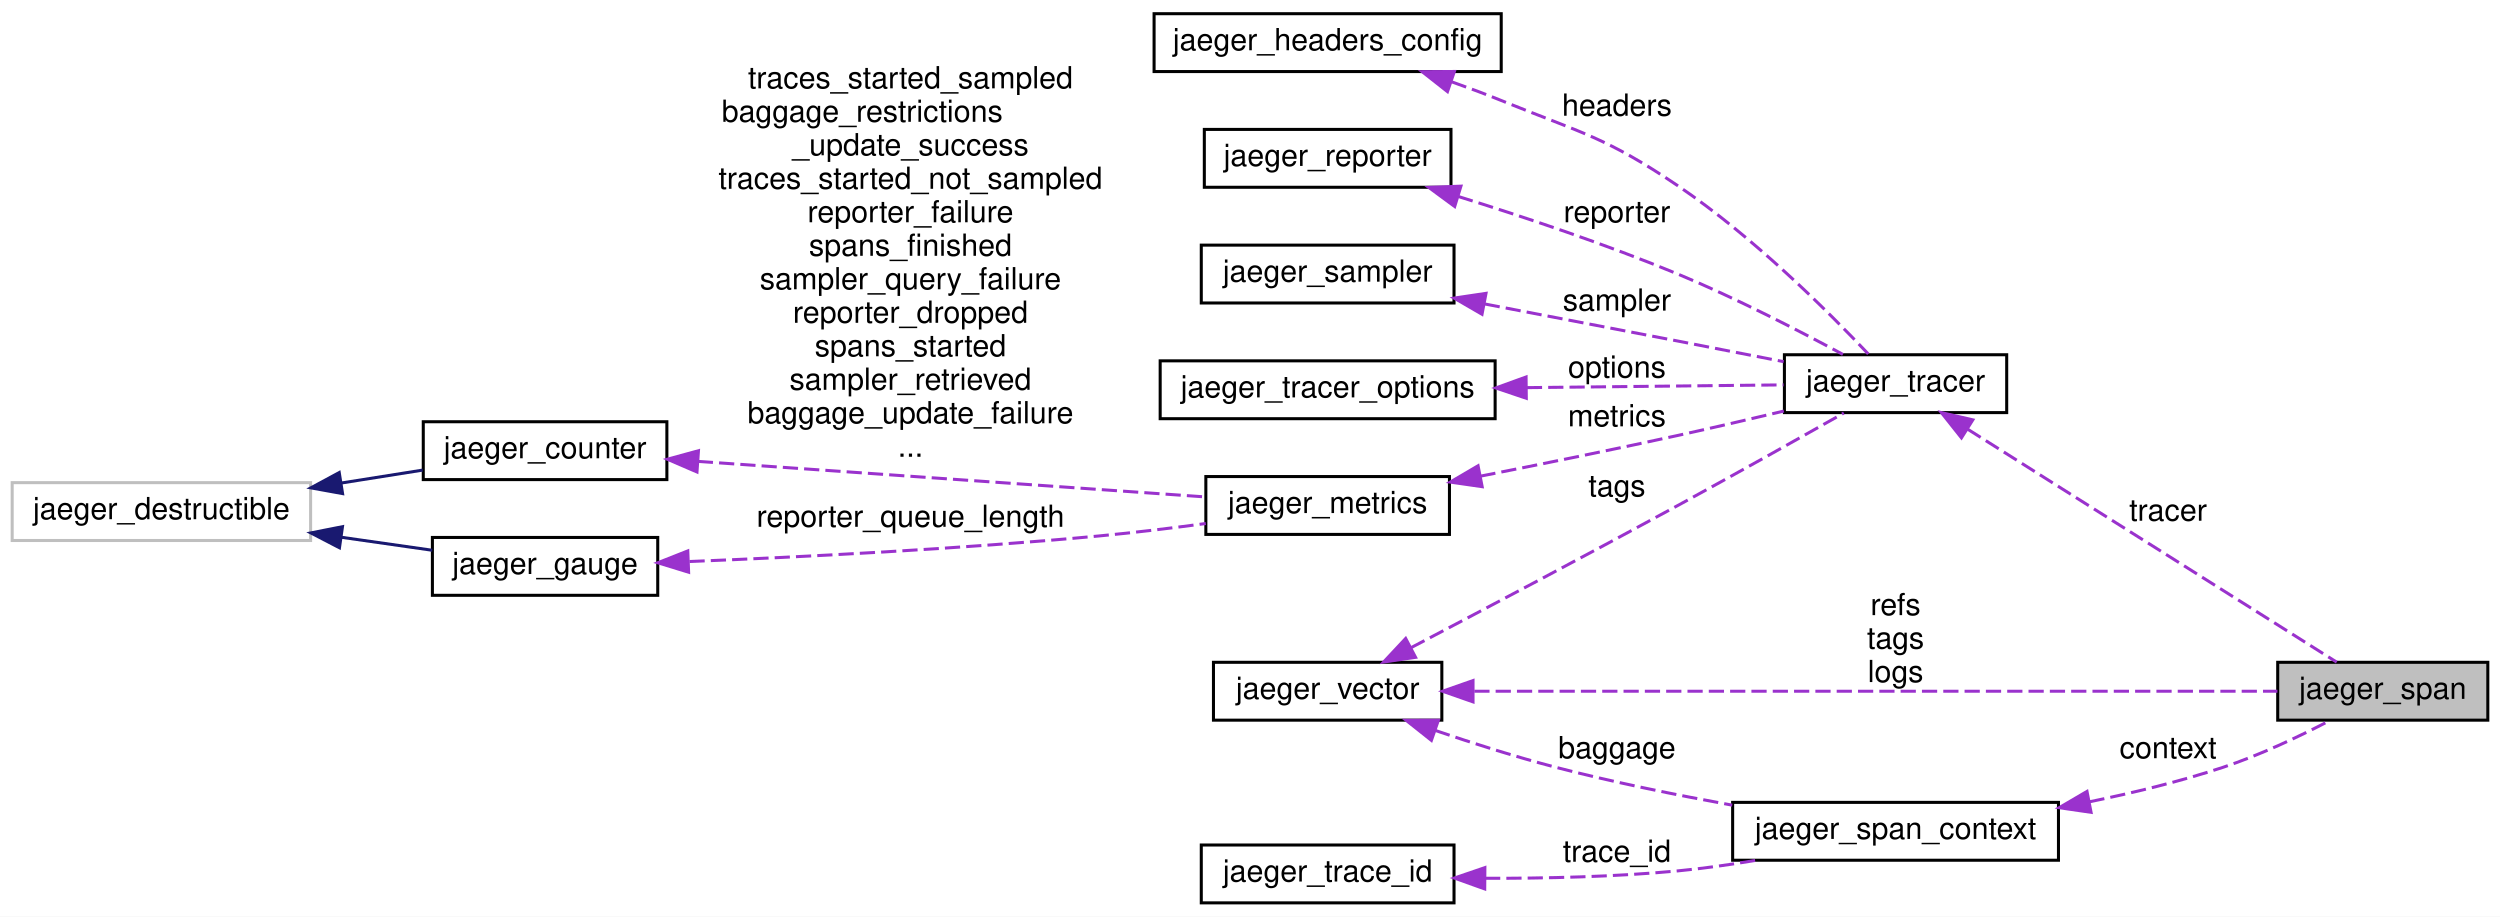
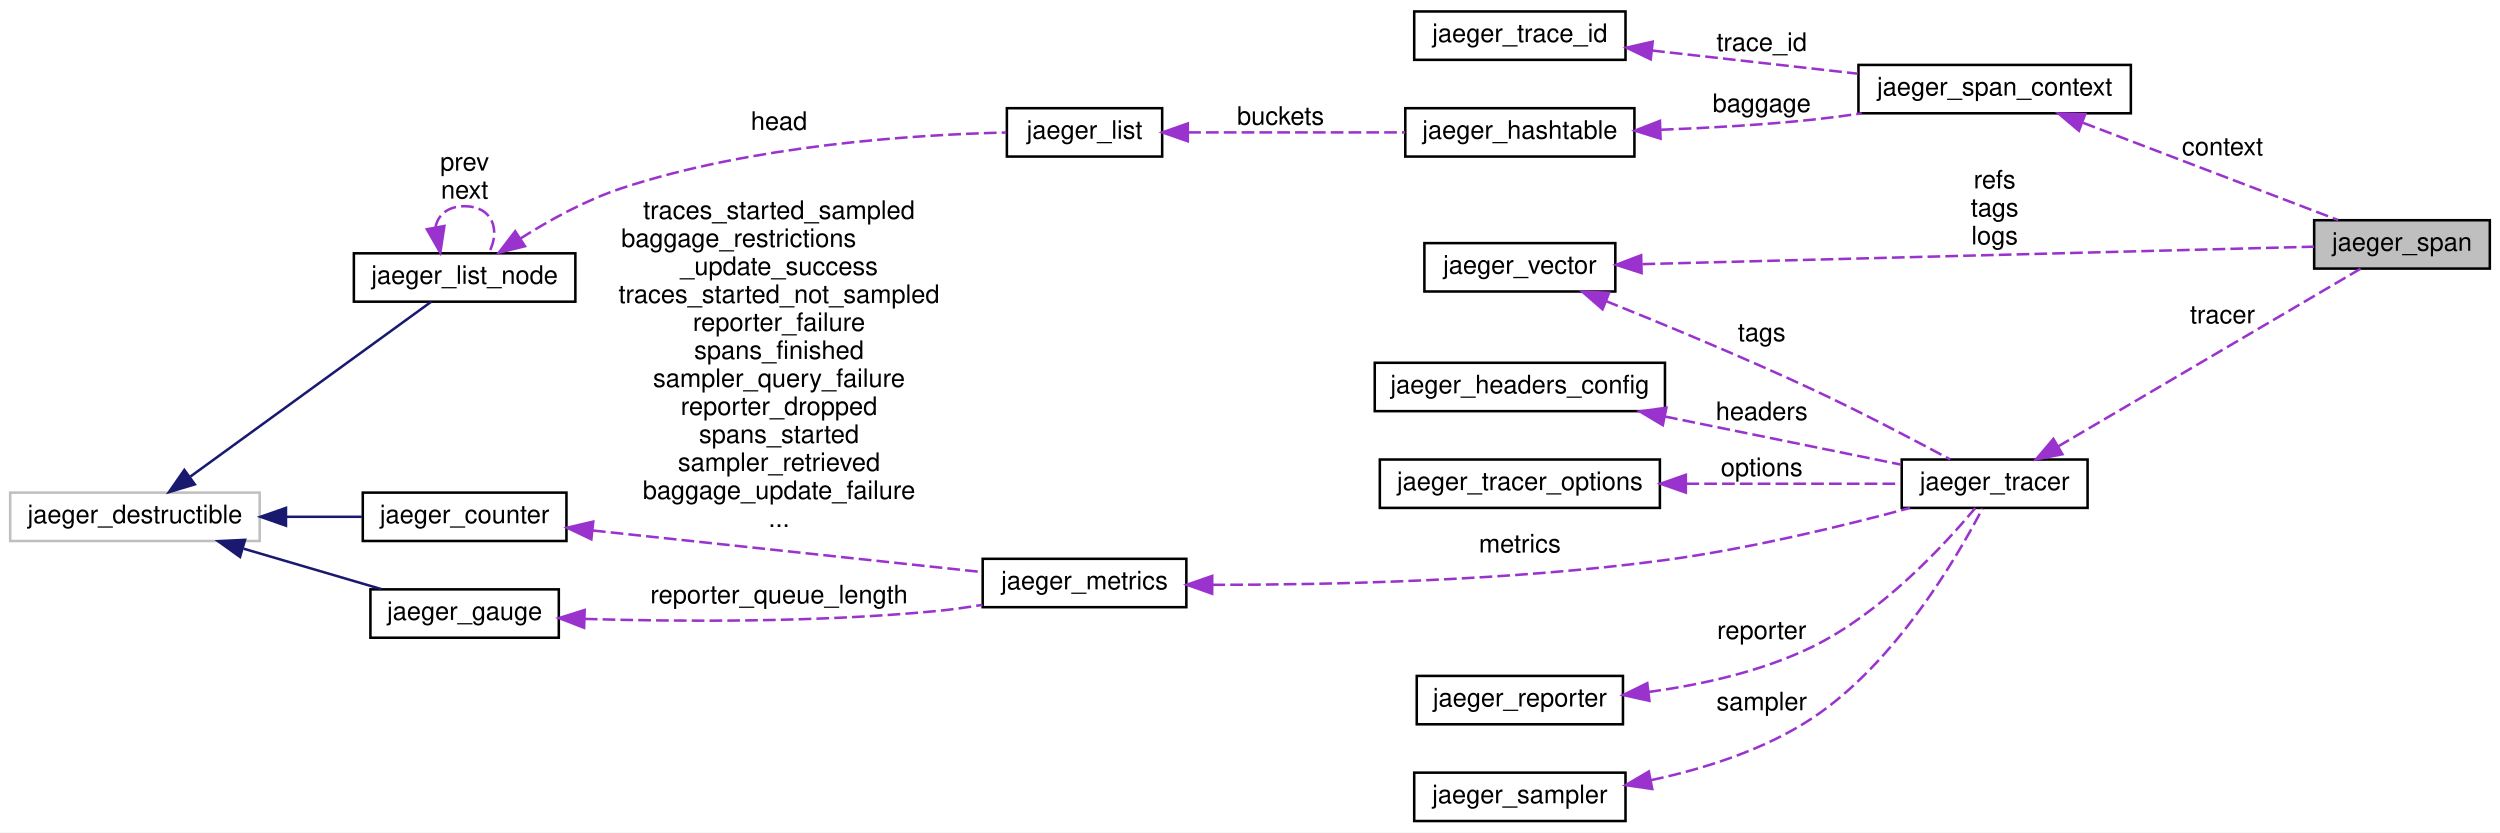
- <svg xmlns="http://www.w3.org/2000/svg" xmlns:xlink="http://www.w3.org/1999/xlink" width="821pt" height="301pt" viewBox="0.00 0.00 821.00 301.00">
-   <g id="graph0" class="graph" transform="scale(1 1) rotate(0) translate(4 297)">
-     <polygon fill="#ffffff" stroke="transparent" points="-4,4 -4,-297 817,-297 817,4 -4,4" />
+ <svg xmlns="http://www.w3.org/2000/svg" xmlns:xlink="http://www.w3.org/1999/xlink" width="982pt" height="327pt" viewBox="0.00 0.00 982.00 327.00">
+   <g id="graph0" class="graph" transform="scale(1 1) rotate(0) translate(4 323)">
+     <polygon fill="#ffffff" stroke="transparent" points="-4,4 -4,-323 978,-323 978,4 -4,4" />
    <g id="node1" class="node">
-       <polygon fill="#bfbfbf" stroke="#000000" points="744,-60.5 744,-79.5 813,-79.5 813,-60.5 744,-60.5" />
-       <text text-anchor="middle" x="778.5" y="-67.5" font-family="Helvetica,sans-Serif" font-size="10.00" fill="#000000">jaeger_span</text>
+       <polygon fill="#bfbfbf" stroke="#000000" points="905,-217.5 905,-236.5 974,-236.5 974,-217.5 905,-217.5" />
+       <text text-anchor="middle" x="939.5" y="-224.5" font-family="Helvetica,sans-Serif" font-size="10.00" fill="#000000">jaeger_span</text>
    </g>
    <g id="node2" class="node">
      <g id="a_node2">
        <a xlink:href="structjaeger__vector.html" target="_top" xlink:title="jaeger_vector">
-           <polygon fill="#ffffff" stroke="#000000" points="394.5,-60.5 394.5,-79.5 469.5,-79.5 469.5,-60.5 394.5,-60.5" />
-           <text text-anchor="middle" x="432" y="-67.5" font-family="Helvetica,sans-Serif" font-size="10.00" fill="#000000">jaeger_vector</text>
+           <polygon fill="#ffffff" stroke="#000000" points="555.5,-208.5 555.5,-227.5 630.5,-227.5 630.5,-208.5 555.5,-208.5" />
+           <text text-anchor="middle" x="593" y="-215.5" font-family="Helvetica,sans-Serif" font-size="10.00" fill="#000000">jaeger_vector</text>
        </a>
      </g>
    </g>
    <g id="edge1" class="edge">
-       <path fill="none" stroke="#9a32cd" stroke-dasharray="5,2" d="M480.166,-70C551.045,-70 681.746,-70 743.907,-70" />
-       <polygon fill="#9a32cd" stroke="#9a32cd" points="479.741,-66.5 469.741,-70 479.741,-73.5 479.741,-66.5" />
-       <text text-anchor="middle" x="618.5" y="-95" font-family="Helvetica,sans-Serif" font-size="10.00" fill="#000000"> refs</text>
-       <text text-anchor="middle" x="618.5" y="-84" font-family="Helvetica,sans-Serif" font-size="10.00" fill="#000000">tags</text>
-       <text text-anchor="middle" x="618.5" y="-73" font-family="Helvetica,sans-Serif" font-size="10.00" fill="#000000">logs</text>
+       <path fill="none" stroke="#9a32cd" stroke-dasharray="5,2" d="M641.167,-219.251C712.045,-221.092 842.746,-224.487 904.907,-226.101" />
+       <polygon fill="#9a32cd" stroke="#9a32cd" points="640.829,-215.741 630.741,-218.98 640.647,-222.739 640.829,-215.741" />
+       <text text-anchor="middle" x="779.5" y="-249" font-family="Helvetica,sans-Serif" font-size="10.00" fill="#000000"> refs</text>
+       <text text-anchor="middle" x="779.5" y="-238" font-family="Helvetica,sans-Serif" font-size="10.00" fill="#000000">tags</text>
+       <text text-anchor="middle" x="779.5" y="-227" font-family="Helvetica,sans-Serif" font-size="10.00" fill="#000000">logs</text>
    </g>
    <g id="node3" class="node">
      <g id="a_node3">
        <a xlink:href="structjaeger__tracer.html" target="_top" xlink:title="Tracer implementation. ">
-           <polygon fill="#ffffff" stroke="#000000" points="582,-161.5 582,-180.5 655,-180.5 655,-161.5 582,-161.5" />
-           <text text-anchor="middle" x="618.5" y="-168.5" font-family="Helvetica,sans-Serif" font-size="10.00" fill="#000000">jaeger_tracer</text>
+           <polygon fill="#ffffff" stroke="#000000" points="743,-123.5 743,-142.5 816,-142.5 816,-123.5 743,-123.5" />
+           <text text-anchor="middle" x="779.5" y="-130.5" font-family="Helvetica,sans-Serif" font-size="10.00" fill="#000000">jaeger_tracer</text>
        </a>
      </g>
    </g>
    <g id="edge9" class="edge">
-       <path fill="none" stroke="#9a32cd" stroke-dasharray="5,2" d="M459.374,-84.3C482.732,-96.555 517.173,-114.749 547,-131 565.735,-141.208 587.063,-153.186 601.512,-161.356" />
-       <polygon fill="#9a32cd" stroke="#9a32cd" points="460.874,-81.135 450.392,-79.594 457.625,-87.335 460.874,-81.135" />
-       <text text-anchor="middle" x="527" y="-134" font-family="Helvetica,sans-Serif" font-size="10.00" fill="#000000"> tags</text>
+       <path fill="none" stroke="#9a32cd" stroke-dasharray="5,2" d="M626.844,-204.725C649.923,-195.466 681.066,-182.564 708,-170 726.746,-161.255 747.715,-150.255 762.07,-142.53" />
+       <polygon fill="#9a32cd" stroke="#9a32cd" points="625.475,-201.503 617.483,-208.459 628.068,-208.005 625.475,-201.503" />
+       <text text-anchor="middle" x="688" y="-189" font-family="Helvetica,sans-Serif" font-size="10.00" fill="#000000"> tags</text>
+     </g>
+     <g id="edge2" class="edge">
+       <path fill="none" stroke="#9a32cd" stroke-dasharray="5,2" d="M804.369,-147.611C837.496,-167.072 895.174,-200.958 923.235,-217.444" />
+       <polygon fill="#9a32cd" stroke="#9a32cd" points="806.117,-144.578 795.722,-142.53 802.571,-150.614 806.117,-144.578" />
+       <text text-anchor="middle" x="869" y="-196" font-family="Helvetica,sans-Serif" font-size="10.00" fill="#000000"> tracer</text>
+     </g>
+     <g id="node4" class="node">
+       <g id="a_node4">
+         <a xlink:href="structjaeger__tracer__options.html" target="_top" xlink:title="Options that can be used to customize the tracer. ">
+           <polygon fill="#ffffff" stroke="#000000" points="538,-123.5 538,-142.5 648,-142.5 648,-123.5 538,-123.5" />
+           <text text-anchor="middle" x="593" y="-130.5" font-family="Helvetica,sans-Serif" font-size="10.00" fill="#000000">jaeger_tracer_options</text>
+         </a>
+       </g>
+     </g>
+     <g id="edge3" class="edge">
+       <path fill="none" stroke="#9a32cd" stroke-dasharray="5,2" d="M658.422,-133C686.69,-133 718.715,-133 742.725,-133" />
+       <polygon fill="#9a32cd" stroke="#9a32cd" points="658.199,-129.5 648.199,-133 658.199,-136.5 658.199,-129.5" />
+       <text text-anchor="middle" x="688" y="-136" font-family="Helvetica,sans-Serif" font-size="10.00" fill="#000000"> options</text>
+     </g>
+     <g id="node5" class="node">
+       <g id="a_node5">
+         <a xlink:href="structjaeger__metrics.html" target="_top" xlink:title="jaeger_metrics">
+           <polygon fill="#ffffff" stroke="#000000" points="382,-84.5 382,-103.5 462,-103.5 462,-84.5 382,-84.5" />
+           <text text-anchor="middle" x="422" y="-91.5" font-family="Helvetica,sans-Serif" font-size="10.00" fill="#000000">jaeger_metrics</text>
+         </a>
+       </g>
+     </g>
+     <g id="edge4" class="edge">
+       <path fill="none" stroke="#9a32cd" stroke-dasharray="5,2" d="M472.233,-93.279C518.587,-93.254 589.226,-94.835 650,-103 683.165,-107.456 720.306,-116.488 746.279,-123.484" />
+       <polygon fill="#9a32cd" stroke="#9a32cd" points="472.137,-89.779 462.147,-93.311 472.158,-96.779 472.137,-89.779" />
+       <text text-anchor="middle" x="593" y="-106" font-family="Helvetica,sans-Serif" font-size="10.00" fill="#000000"> metrics</text>
+     </g>
+     <g id="node6" class="node">
+       <g id="a_node6">
+         <a xlink:href="structjaeger__counter.html" target="_top" xlink:title="Counter metric interface. ">
+           <polygon fill="#ffffff" stroke="#000000" points="138.5,-110.5 138.5,-129.5 218.5,-129.5 218.5,-110.5 138.5,-110.5" />
+           <text text-anchor="middle" x="178.5" y="-117.5" font-family="Helvetica,sans-Serif" font-size="10.00" fill="#000000">jaeger_counter</text>
+         </a>
+       </g>
+     </g>
+     <g id="edge5" class="edge">
+       <path fill="none" stroke="#9a32cd" stroke-dasharray="5,2" d="M228.903,-114.618C274.198,-109.782 339.852,-102.771 381.731,-98.3" />
+       <polygon fill="#9a32cd" stroke="#9a32cd" points="228.281,-111.165 218.709,-115.707 229.024,-118.125 228.281,-111.165" />
+       <text text-anchor="middle" x="302" y="-237" font-family="Helvetica,sans-Serif" font-size="10.00" fill="#000000"> traces_started_sampled</text>
+       <text text-anchor="start" x="240" y="-226" font-family="Helvetica,sans-Serif" font-size="10.00" fill="#000000">baggage_restrictions</text>
+       <text text-anchor="middle" x="302" y="-215" font-family="Helvetica,sans-Serif" font-size="10.00" fill="#000000">_update_success</text>
+       <text text-anchor="middle" x="302" y="-204" font-family="Helvetica,sans-Serif" font-size="10.00" fill="#000000">traces_started_not_sampled</text>
+       <text text-anchor="middle" x="302" y="-193" font-family="Helvetica,sans-Serif" font-size="10.00" fill="#000000">reporter_failure</text>
+       <text text-anchor="middle" x="302" y="-182" font-family="Helvetica,sans-Serif" font-size="10.00" fill="#000000">spans_finished</text>
+       <text text-anchor="middle" x="302" y="-171" font-family="Helvetica,sans-Serif" font-size="10.00" fill="#000000">sampler_query_failure</text>
+       <text text-anchor="middle" x="302" y="-160" font-family="Helvetica,sans-Serif" font-size="10.00" fill="#000000">reporter_dropped</text>
+       <text text-anchor="middle" x="302" y="-149" font-family="Helvetica,sans-Serif" font-size="10.00" fill="#000000">spans_started</text>
+       <text text-anchor="middle" x="302" y="-138" font-family="Helvetica,sans-Serif" font-size="10.00" fill="#000000">sampler_retrieved</text>
+       <text text-anchor="middle" x="302" y="-127" font-family="Helvetica,sans-Serif" font-size="10.00" fill="#000000">baggage_update_failure</text>
+       <text text-anchor="middle" x="302" y="-116" font-family="Helvetica,sans-Serif" font-size="10.00" fill="#000000">...</text>
+     </g>
+     <g id="node7" class="node">
+       <polygon fill="#ffffff" stroke="#bfbfbf" points="0,-110.5 0,-129.5 98,-129.5 98,-110.5 0,-110.5" />
+       <text text-anchor="middle" x="49" y="-117.5" font-family="Helvetica,sans-Serif" font-size="10.00" fill="#000000">jaeger_destructible</text>
+     </g>
+     <g id="edge6" class="edge">
+       <path fill="none" stroke="#191970" d="M108.639,-120C118.63,-120 128.784,-120 138.141,-120" />
+       <polygon fill="#191970" stroke="#191970" points="108.328,-116.5 98.328,-120 108.328,-123.5 108.328,-116.5" />
+     </g>
+     <g id="node8" class="node">
+       <g id="a_node8">
+         <a xlink:href="structjaeger__gauge.html" target="_top" xlink:title="Gauge metric interface. ">
+           <polygon fill="#ffffff" stroke="#000000" points="141.5,-72.5 141.5,-91.5 215.5,-91.5 215.5,-72.5 141.5,-72.5" />
+           <text text-anchor="middle" x="178.5" y="-79.5" font-family="Helvetica,sans-Serif" font-size="10.00" fill="#000000">jaeger_gauge</text>
+         </a>
+       </g>
+     </g>
+     <g id="edge8" class="edge">
+       <path fill="none" stroke="#191970" d="M91.719,-107.465C109.336,-102.295 129.423,-96.401 145.832,-91.586" />
+       <polygon fill="#191970" stroke="#191970" points="90.288,-104.237 81.678,-110.411 92.259,-110.954 90.288,-104.237" />
+     </g>
+     <g id="node16" class="node">
+       <g id="a_node16">
+         <a xlink:href="structjaeger__list__node.html" target="_top" xlink:title="Base class for list elements. ">
+           <polygon fill="#ffffff" stroke="#000000" points="135,-204.5 135,-223.5 222,-223.5 222,-204.5 135,-204.5" />
+           <text text-anchor="middle" x="178.5" y="-211.5" font-family="Helvetica,sans-Serif" font-size="10.00" fill="#000000">jaeger_list_node</text>
+         </a>
+       </g>
+     </g>
+     <g id="edge18" class="edge">
+       <path fill="none" stroke="#191970" d="M70.79,-135.817C97.855,-155.462 143.166,-188.352 165.395,-204.487" />
+       <polygon fill="#191970" stroke="#191970" points="72.52,-132.748 62.371,-129.706 68.408,-138.412 72.52,-132.748" />
+     </g>
+     <g id="edge7" class="edge">
+       <path fill="none" stroke="#9a32cd" stroke-dasharray="5,2" d="M225.699,-79.894C263.261,-78.786 317.118,-78.466 364,-83 369.815,-83.562 375.916,-84.42 381.887,-85.413" />
+       <polygon fill="#9a32cd" stroke="#9a32cd" points="225.437,-76.4 215.556,-80.224 225.664,-83.397 225.437,-76.4" />
+       <text text-anchor="middle" x="302" y="-86" font-family="Helvetica,sans-Serif" font-size="10.00" fill="#000000"> reporter_queue_length</text>
+     </g>
+     <g id="node9" class="node">
+       <g id="a_node9">
+         <a xlink:href="structjaeger__headers__config.html" target="_top" xlink:title="HTTP headers to use for span context propagation. ">
+           <polygon fill="#ffffff" stroke="#000000" points="536,-161.5 536,-180.5 650,-180.5 650,-161.5 536,-161.5" />
+           <text text-anchor="middle" x="593" y="-168.5" font-family="Helvetica,sans-Serif" font-size="10.00" fill="#000000">jaeger_headers_config</text>
+         </a>
+       </g>
+     </g>
+     <g id="edge10" class="edge">
+       <path fill="none" stroke="#9a32cd" stroke-dasharray="5,2" d="M650.036,-159.379C680.188,-153.235 716.322,-145.873 742.744,-140.489" />
+       <polygon fill="#9a32cd" stroke="#9a32cd" points="649.162,-155.985 640.062,-161.411 650.559,-162.844 649.162,-155.985" />
+       <text text-anchor="middle" x="688" y="-158" font-family="Helvetica,sans-Serif" font-size="10.00" fill="#000000"> headers</text>
+     </g>
+     <g id="node10" class="node">
+       <g id="a_node10">
+         <a xlink:href="structjaeger__reporter.html" target="_top" xlink:title="jaeger_reporter">
+           <polygon fill="#ffffff" stroke="#000000" points="552.5,-38.5 552.5,-57.5 633.5,-57.5 633.5,-38.5 552.5,-38.5" />
+           <text text-anchor="middle" x="593" y="-45.5" font-family="Helvetica,sans-Serif" font-size="10.00" fill="#000000">jaeger_reporter</text>
+         </a>
+       </g>
+     </g>
+     <g id="edge11" class="edge">
+       <path fill="none" stroke="#9a32cd" stroke-dasharray="5,2" d="M643.475,-51.186C664.273,-54.006 688.106,-59.258 708,-69 735.231,-82.335 759.881,-109.057 771.857,-123.391" />
+       <polygon fill="#9a32cd" stroke="#9a32cd" points="643.887,-47.711 633.54,-49.988 643.049,-54.66 643.887,-47.711" />
+       <text text-anchor="middle" x="688" y="-72" font-family="Helvetica,sans-Serif" font-size="10.00" fill="#000000"> reporter</text>
+     </g>
+     <g id="node11" class="node">
+       <g id="a_node11">
+         <a xlink:href="structjaeger__sampler.html" target="_top" xlink:title="jaeger_sampler">
+           <polygon fill="#ffffff" stroke="#000000" points="551.5,-.5 551.5,-19.5 634.5,-19.5 634.5,-.5 551.5,-.5" />
+           <text text-anchor="middle" x="593" y="-7.5" font-family="Helvetica,sans-Serif" font-size="10.00" fill="#000000">jaeger_sampler</text>
+         </a>
+       </g>
+     </g>
+     <g id="edge12" class="edge">
+       <path fill="none" stroke="#9a32cd" stroke-dasharray="5,2" d="M644.561,-16.565C665.535,-21.03 689.206,-28.506 708,-41 740.681,-62.727 764.891,-104.358 774.701,-123.248" />
+       <polygon fill="#9a32cd" stroke="#9a32cd" points="645,-13.085 634.515,-14.606 643.66,-19.956 645,-13.085" />
+       <text text-anchor="middle" x="688" y="-44" font-family="Helvetica,sans-Serif" font-size="10.00" fill="#000000"> sampler</text>
    </g>
    <g id="node12" class="node">
      <g id="a_node12">
        <a xlink:href="structjaeger__span__context.html" target="_top" xlink:title="Span context represents propagated span identity and state. ">
-           <polygon fill="#ffffff" stroke="#000000" points="565,-14.5 565,-33.5 672,-33.5 672,-14.5 565,-14.5" />
-           <text text-anchor="middle" x="618.5" y="-21.5" font-family="Helvetica,sans-Serif" font-size="10.00" fill="#000000">jaeger_span_context</text>
-         </a>
-       </g>
-     </g>
-     <g id="edge14" class="edge">
-       <path fill="none" stroke="#9a32cd" stroke-dasharray="5,2" d="M467.325,-57.129C479.757,-52.892 493.897,-48.401 507,-45 525.685,-40.15 546.404,-35.936 564.862,-32.582" />
-       <polygon fill="#9a32cd" stroke="#9a32cd" points="466.071,-53.859 457.773,-60.447 468.368,-60.472 466.071,-53.859" />
-       <text text-anchor="middle" x="527" y="-48" font-family="Helvetica,sans-Serif" font-size="10.00" fill="#000000"> baggage</text>
-     </g>
-     <g id="edge2" class="edge">
-       <path fill="none" stroke="#9a32cd" stroke-dasharray="5,2" d="M642.214,-156.031C675.584,-134.966 735.438,-97.183 763.371,-79.55" />
-       <polygon fill="#9a32cd" stroke="#9a32cd" points="640.14,-153.201 633.552,-161.498 643.877,-159.12 640.14,-153.201" />
-       <text text-anchor="middle" x="708" y="-126" font-family="Helvetica,sans-Serif" font-size="10.00" fill="#000000"> tracer</text>
-     </g>
-     <g id="node4" class="node">
-       <g id="a_node4">
-         <a xlink:href="structjaeger__tracer__options.html" target="_top" xlink:title="Options that can be used to customize the tracer. ">
-           <polygon fill="#ffffff" stroke="#000000" points="377,-159.5 377,-178.5 487,-178.5 487,-159.5 377,-159.5" />
-           <text text-anchor="middle" x="432" y="-166.5" font-family="Helvetica,sans-Serif" font-size="10.00" fill="#000000">jaeger_tracer_options</text>
-         </a>
-       </g>
-     </g>
-     <g id="edge3" class="edge">
-       <path fill="none" stroke="#9a32cd" stroke-dasharray="5,2" d="M497.422,-169.702C525.69,-170.005 557.715,-170.348 581.725,-170.606" />
-       <polygon fill="#9a32cd" stroke="#9a32cd" points="497.236,-166.2 487.199,-169.592 497.161,-173.199 497.236,-166.2" />
-       <text text-anchor="middle" x="527" y="-173" font-family="Helvetica,sans-Serif" font-size="10.00" fill="#000000"> options</text>
-     </g>
-     <g id="node5" class="node">
-       <g id="a_node5">
-         <a xlink:href="structjaeger__metrics.html" target="_top" xlink:title="jaeger_metrics">
-           <polygon fill="#ffffff" stroke="#000000" points="392,-121.5 392,-140.5 472,-140.5 472,-121.5 392,-121.5" />
-           <text text-anchor="middle" x="432" y="-128.5" font-family="Helvetica,sans-Serif" font-size="10.00" fill="#000000">jaeger_metrics</text>
-         </a>
-       </g>
-     </g>
-     <g id="edge4" class="edge">
-       <path fill="none" stroke="#9a32cd" stroke-dasharray="5,2" d="M482.175,-140.627C502.353,-144.605 525.816,-149.365 547,-154 558.343,-156.482 570.656,-159.347 581.817,-162.01" />
-       <polygon fill="#9a32cd" stroke="#9a32cd" points="482.743,-137.172 472.256,-138.683 481.396,-144.041 482.743,-137.172" />
-       <text text-anchor="middle" x="527" y="-157" font-family="Helvetica,sans-Serif" font-size="10.00" fill="#000000"> metrics</text>
-     </g>
-     <g id="node6" class="node">
-       <g id="a_node6">
-         <a xlink:href="structjaeger__counter.html" target="_top" xlink:title="Counter metric interface. ">
-           <polygon fill="#ffffff" stroke="#000000" points="135,-139.5 135,-158.5 215,-158.5 215,-139.5 135,-139.5" />
-           <text text-anchor="middle" x="175" y="-146.5" font-family="Helvetica,sans-Serif" font-size="10.00" fill="#000000">jaeger_counter</text>
-         </a>
-       </g>
-     </g>
-     <g id="edge5" class="edge">
-       <path fill="none" stroke="#9a32cd" stroke-dasharray="5,2" d="M225.152,-145.487C273.808,-142.08 346.7,-136.974 391.702,-133.822" />
-       <polygon fill="#9a32cd" stroke="#9a32cd" points="224.887,-141.997 215.156,-146.188 225.376,-148.98 224.887,-141.997" />
-       <text text-anchor="middle" x="295" y="-268" font-family="Helvetica,sans-Serif" font-size="10.00" fill="#000000"> traces_started_sampled</text>
-       <text text-anchor="start" x="233" y="-257" font-family="Helvetica,sans-Serif" font-size="10.00" fill="#000000">baggage_restrictions</text>
-       <text text-anchor="middle" x="295" y="-246" font-family="Helvetica,sans-Serif" font-size="10.00" fill="#000000">_update_success</text>
-       <text text-anchor="middle" x="295" y="-235" font-family="Helvetica,sans-Serif" font-size="10.00" fill="#000000">traces_started_not_sampled</text>
-       <text text-anchor="middle" x="295" y="-224" font-family="Helvetica,sans-Serif" font-size="10.00" fill="#000000">reporter_failure</text>
-       <text text-anchor="middle" x="295" y="-213" font-family="Helvetica,sans-Serif" font-size="10.00" fill="#000000">spans_finished</text>
-       <text text-anchor="middle" x="295" y="-202" font-family="Helvetica,sans-Serif" font-size="10.00" fill="#000000">sampler_query_failure</text>
-       <text text-anchor="middle" x="295" y="-191" font-family="Helvetica,sans-Serif" font-size="10.00" fill="#000000">reporter_dropped</text>
-       <text text-anchor="middle" x="295" y="-180" font-family="Helvetica,sans-Serif" font-size="10.00" fill="#000000">spans_started</text>
-       <text text-anchor="middle" x="295" y="-169" font-family="Helvetica,sans-Serif" font-size="10.00" fill="#000000">sampler_retrieved</text>
-       <text text-anchor="middle" x="295" y="-158" font-family="Helvetica,sans-Serif" font-size="10.00" fill="#000000">baggage_update_failure</text>
-       <text text-anchor="middle" x="295" y="-147" font-family="Helvetica,sans-Serif" font-size="10.00" fill="#000000">...</text>
-     </g>
-     <g id="node7" class="node">
-       <polygon fill="#ffffff" stroke="#bfbfbf" points="0,-119.5 0,-138.5 98,-138.5 98,-119.5 0,-119.5" />
-       <text text-anchor="middle" x="49" y="-126.5" font-family="Helvetica,sans-Serif" font-size="10.00" fill="#000000">jaeger_destructible</text>
-     </g>
-     <g id="edge6" class="edge">
-       <path fill="none" stroke="#191970" d="M108.176,-138.393C117.196,-139.825 126.321,-141.273 134.808,-142.62" />
-       <polygon fill="#191970" stroke="#191970" points="108.501,-134.901 98.076,-136.79 107.403,-141.814 108.501,-134.901" />
-     </g>
-     <g id="node8" class="node">
-       <g id="a_node8">
-         <a xlink:href="structjaeger__gauge.html" target="_top" xlink:title="Gauge metric interface. ">
-           <polygon fill="#ffffff" stroke="#000000" points="138,-101.5 138,-120.5 212,-120.5 212,-101.5 138,-101.5" />
-           <text text-anchor="middle" x="175" y="-108.5" font-family="Helvetica,sans-Serif" font-size="10.00" fill="#000000">jaeger_gauge</text>
-         </a>
-       </g>
-     </g>
-     <g id="edge8" class="edge">
-       <path fill="none" stroke="#191970" d="M108.149,-120.55C118.307,-119.099 128.598,-117.629 137.962,-116.291" />
-       <polygon fill="#191970" stroke="#191970" points="107.48,-117.11 98.076,-121.989 108.47,-124.04 107.48,-117.11" />
-     </g>
-     <g id="edge7" class="edge">
-       <path fill="none" stroke="#9a32cd" stroke-dasharray="5,2" d="M222.429,-112.597C259.201,-114.078 311.406,-116.714 357,-121 368.378,-122.07 380.685,-123.567 391.975,-125.078" />
-       <polygon fill="#9a32cd" stroke="#9a32cd" points="222.14,-109.083 212.012,-112.191 221.868,-116.078 222.14,-109.083" />
-       <text text-anchor="middle" x="295" y="-124" font-family="Helvetica,sans-Serif" font-size="10.00" fill="#000000"> reporter_queue_length</text>
-     </g>
-     <g id="node9" class="node">
-       <g id="a_node9">
-         <a xlink:href="structjaeger__headers__config.html" target="_top" xlink:title="HTTP headers to use for span context propagation. ">
-           <polygon fill="#ffffff" stroke="#000000" points="375,-273.5 375,-292.5 489,-292.5 489,-273.5 375,-273.5" />
-           <text text-anchor="middle" x="432" y="-280.5" font-family="Helvetica,sans-Serif" font-size="10.00" fill="#000000">jaeger_headers_config</text>
-         </a>
-       </g>
-     </g>
-     <g id="edge10" class="edge">
-       <path fill="none" stroke="#9a32cd" stroke-dasharray="5,2" d="M472.79,-270.111C478.279,-268.171 483.805,-266.11 489,-264 515.521,-253.23 523.275,-252.016 547,-236 571.75,-219.292 596.649,-194.394 609.525,-180.773" />
-       <polygon fill="#9a32cd" stroke="#9a32cd" points="471.353,-266.904 463.028,-273.457 473.623,-273.526 471.353,-266.904" />
-       <text text-anchor="middle" x="527" y="-259" font-family="Helvetica,sans-Serif" font-size="10.00" fill="#000000"> headers</text>
-     </g>
-     <g id="node10" class="node">
-       <g id="a_node10">
-         <a xlink:href="structjaeger__reporter.html" target="_top" xlink:title="jaeger_reporter">
-           <polygon fill="#ffffff" stroke="#000000" points="391.5,-235.5 391.5,-254.5 472.5,-254.5 472.5,-235.5 391.5,-235.5" />
-           <text text-anchor="middle" x="432" y="-242.5" font-family="Helvetica,sans-Serif" font-size="10.00" fill="#000000">jaeger_reporter</text>
-         </a>
-       </g>
-     </g>
-     <g id="edge11" class="edge">
-       <path fill="none" stroke="#9a32cd" stroke-dasharray="5,2" d="M474.853,-232.49C496.724,-225.692 523.584,-216.702 547,-207 566.002,-199.127 586.931,-188.325 601.207,-180.612" />
-       <polygon fill="#9a32cd" stroke="#9a32cd" points="473.721,-229.176 465.186,-235.454 475.773,-235.869 473.721,-229.176" />
-       <text text-anchor="middle" x="527" y="-224" font-family="Helvetica,sans-Serif" font-size="10.00" fill="#000000"> reporter</text>
-     </g>
-     <g id="node11" class="node">
-       <g id="a_node11">
-         <a xlink:href="structjaeger__sampler.html" target="_top" xlink:title="jaeger_sampler">
-           <polygon fill="#ffffff" stroke="#000000" points="390.5,-197.5 390.5,-216.5 473.5,-216.5 473.5,-197.5 390.5,-197.5" />
-           <text text-anchor="middle" x="432" y="-204.5" font-family="Helvetica,sans-Serif" font-size="10.00" fill="#000000">jaeger_sampler</text>
-         </a>
-       </g>
-     </g>
-     <g id="edge12" class="edge">
-       <path fill="none" stroke="#9a32cd" stroke-dasharray="5,2" d="M483.594,-197.179C503.422,-193.392 526.267,-189.013 547,-185 558.301,-182.813 570.602,-180.411 581.764,-178.225" />
-       <polygon fill="#9a32cd" stroke="#9a32cd" points="482.694,-193.788 473.527,-199.101 484.006,-200.664 482.694,-193.788" />
-       <text text-anchor="middle" x="527" y="-195" font-family="Helvetica,sans-Serif" font-size="10.00" fill="#000000"> sampler</text>
+           <polygon fill="#ffffff" stroke="#000000" points="726,-278.5 726,-297.5 833,-297.5 833,-278.5 726,-278.5" />
+           <text text-anchor="middle" x="779.5" y="-285.5" font-family="Helvetica,sans-Serif" font-size="10.00" fill="#000000">jaeger_span_context</text>
+         </a>
+       </g>
    </g>
    <g id="edge13" class="edge">
-       <path fill="none" stroke="#9a32cd" stroke-dasharray="5,2" d="M682.173,-33.693C696.755,-36.667 712.061,-40.401 726,-45 738.08,-48.985 750.986,-55.104 760.98,-60.29" />
-       <polygon fill="#9a32cd" stroke="#9a32cd" points="682.704,-30.231 672.219,-31.755 681.366,-37.102 682.704,-30.231" />
-       <text text-anchor="middle" x="708" y="-48" font-family="Helvetica,sans-Serif" font-size="10.00" fill="#000000"> context</text>
+       <path fill="none" stroke="#9a32cd" stroke-dasharray="5,2" d="M814.208,-274.768C844.408,-263.254 887.45,-246.844 914.412,-236.565" />
+       <polygon fill="#9a32cd" stroke="#9a32cd" points="812.597,-271.636 804.5,-278.469 815.091,-278.177 812.597,-271.636" />
+       <text text-anchor="middle" x="869" y="-262" font-family="Helvetica,sans-Serif" font-size="10.00" fill="#000000"> context</text>
    </g>
    <g id="node13" class="node">
      <g id="a_node13">
        <a xlink:href="structjaeger__trace__id.html" target="_top" xlink:title="128 bit unique ID for a given trace. ">
-           <polygon fill="#ffffff" stroke="#000000" points="390.5,-.5 390.5,-19.5 473.5,-19.5 473.5,-.5 390.5,-.5" />
-           <text text-anchor="middle" x="432" y="-7.5" font-family="Helvetica,sans-Serif" font-size="10.00" fill="#000000">jaeger_trace_id</text>
+           <polygon fill="#ffffff" stroke="#000000" points="551.5,-299.5 551.5,-318.5 634.5,-318.5 634.5,-299.5 551.5,-299.5" />
+           <text text-anchor="middle" x="593" y="-306.5" font-family="Helvetica,sans-Serif" font-size="10.00" fill="#000000">jaeger_trace_id</text>
+         </a>
+       </g>
+     </g>
+     <g id="edge14" class="edge">
+       <path fill="none" stroke="#9a32cd" stroke-dasharray="5,2" d="M644.946,-303.151C670.117,-300.317 700.319,-296.916 725.727,-294.055" />
+       <polygon fill="#9a32cd" stroke="#9a32cd" points="644.4,-299.69 634.854,-304.287 645.183,-306.646 644.4,-299.69" />
+       <text text-anchor="middle" x="688" y="-303" font-family="Helvetica,sans-Serif" font-size="10.00" fill="#000000"> trace_id</text>
+     </g>
+     <g id="node14" class="node">
+       <g id="a_node14">
+         <a xlink:href="structjaeger__hashtable.html" target="_top" xlink:title="Hashtable data structure. ">
+           <polygon fill="#ffffff" stroke="#000000" points="548,-261.5 548,-280.5 638,-280.5 638,-261.5 548,-261.5" />
+           <text text-anchor="middle" x="593" y="-268.5" font-family="Helvetica,sans-Serif" font-size="10.00" fill="#000000">jaeger_hashtable</text>
        </a>
      </g>
    </g>
    <g id="edge15" class="edge">
-       <path fill="none" stroke="#9a32cd" stroke-dasharray="5,2" d="M483.682,-8.572C503.52,-8.515 526.349,-9.047 547,-11 555.29,-11.784 564.058,-13.028 572.506,-14.442" />
-       <polygon fill="#9a32cd" stroke="#9a32cd" points="483.579,-5.072 473.607,-8.65 483.634,-12.072 483.579,-5.072" />
-       <text text-anchor="middle" x="527" y="-14" font-family="Helvetica,sans-Serif" font-size="10.00" fill="#000000"> trace_id</text>
+       <path fill="none" stroke="#9a32cd" stroke-dasharray="5,2" d="M648.406,-272.032C667.345,-272.75 688.632,-273.961 708,-276 714.259,-276.659 720.8,-277.518 727.275,-278.474" />
+       <polygon fill="#9a32cd" stroke="#9a32cd" points="648.267,-268.526 638.153,-271.682 648.028,-275.521 648.267,-268.526" />
+       <text text-anchor="middle" x="688" y="-279" font-family="Helvetica,sans-Serif" font-size="10.00" fill="#000000"> baggage</text>
+     </g>
+     <g id="node15" class="node">
+       <g id="a_node15">
+         <a xlink:href="structjaeger__list.html" target="_top" xlink:title="Linked list implementation. ">
+           <polygon fill="#ffffff" stroke="#000000" points="391.5,-261.5 391.5,-280.5 452.5,-280.5 452.5,-261.5 391.5,-261.5" />
+           <text text-anchor="middle" x="422" y="-268.5" font-family="Helvetica,sans-Serif" font-size="10.00" fill="#000000">jaeger_list</text>
+         </a>
+       </g>
+     </g>
+     <g id="edge16" class="edge">
+       <path fill="none" stroke="#9a32cd" stroke-dasharray="5,2" d="M462.704,-271C488.34,-271 521.463,-271 547.897,-271" />
+       <polygon fill="#9a32cd" stroke="#9a32cd" points="462.571,-267.5 452.571,-271 462.571,-274.5 462.571,-267.5" />
+       <text text-anchor="middle" x="499" y="-274" font-family="Helvetica,sans-Serif" font-size="10.00" fill="#000000"> buckets</text>
+     </g>
+     <g id="edge17" class="edge">
+       <path fill="none" stroke="#9a32cd" stroke-dasharray="5,2" d="M200.294,-229.237C211.628,-236.408 226.008,-244.381 240,-249 291.228,-265.911 354.406,-270.072 391.251,-270.954" />
+       <polygon fill="#9a32cd" stroke="#9a32cd" points="202.203,-226.303 191.923,-223.738 198.359,-232.154 202.203,-226.303" />
+       <text text-anchor="middle" x="302" y="-272" font-family="Helvetica,sans-Serif" font-size="10.00" fill="#000000"> head</text>
+     </g>
+     <g id="edge19" class="edge">
+       <path fill="none" stroke="#9a32cd" stroke-dasharray="5,2" d="M167.082,-233.766C167.979,-238.496 171.785,-242 178.5,-242 189.519,-242 192.705,-232.565 188.056,-223.757" />
+       <polygon fill="#9a32cd" stroke="#9a32cd" points="170.556,-234.228 168.944,-223.757 163.674,-232.948 170.556,-234.228" />
+       <text text-anchor="middle" x="178.5" y="-256" font-family="Helvetica,sans-Serif" font-size="10.00" fill="#000000"> prev</text>
+       <text text-anchor="middle" x="178.5" y="-245" font-family="Helvetica,sans-Serif" font-size="10.00" fill="#000000">next</text>
    </g>
  </g>
</svg>
